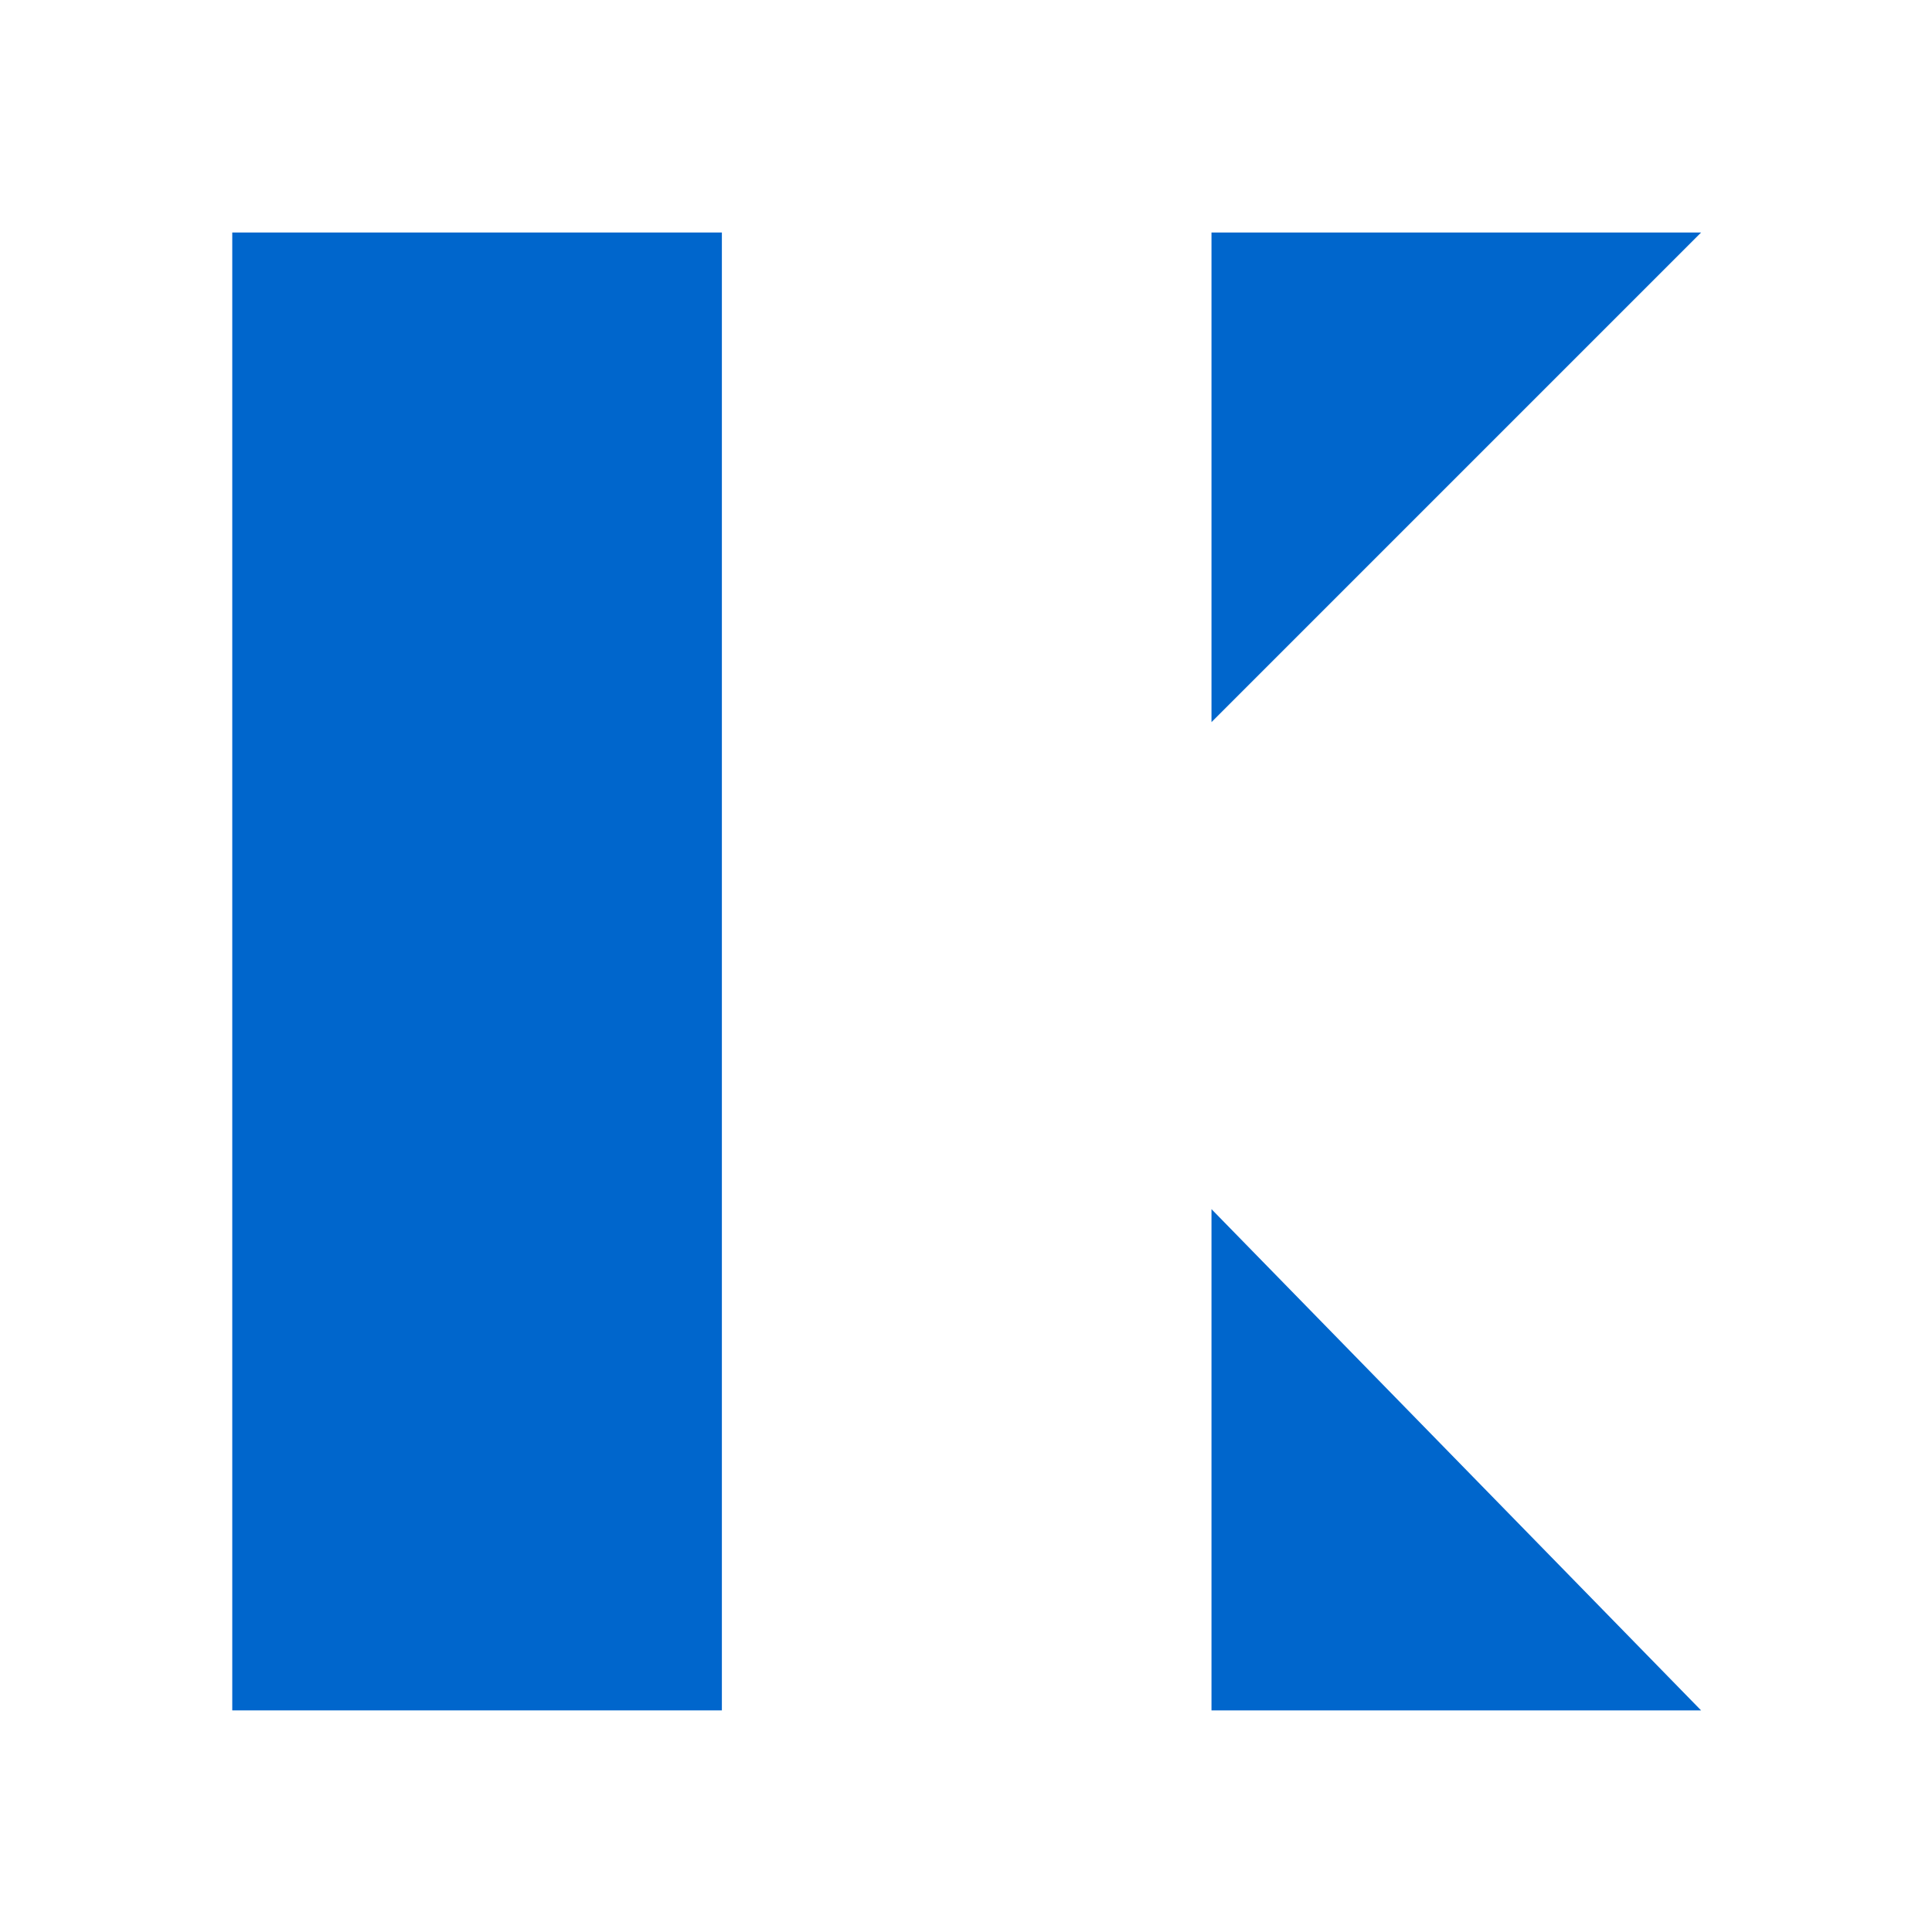
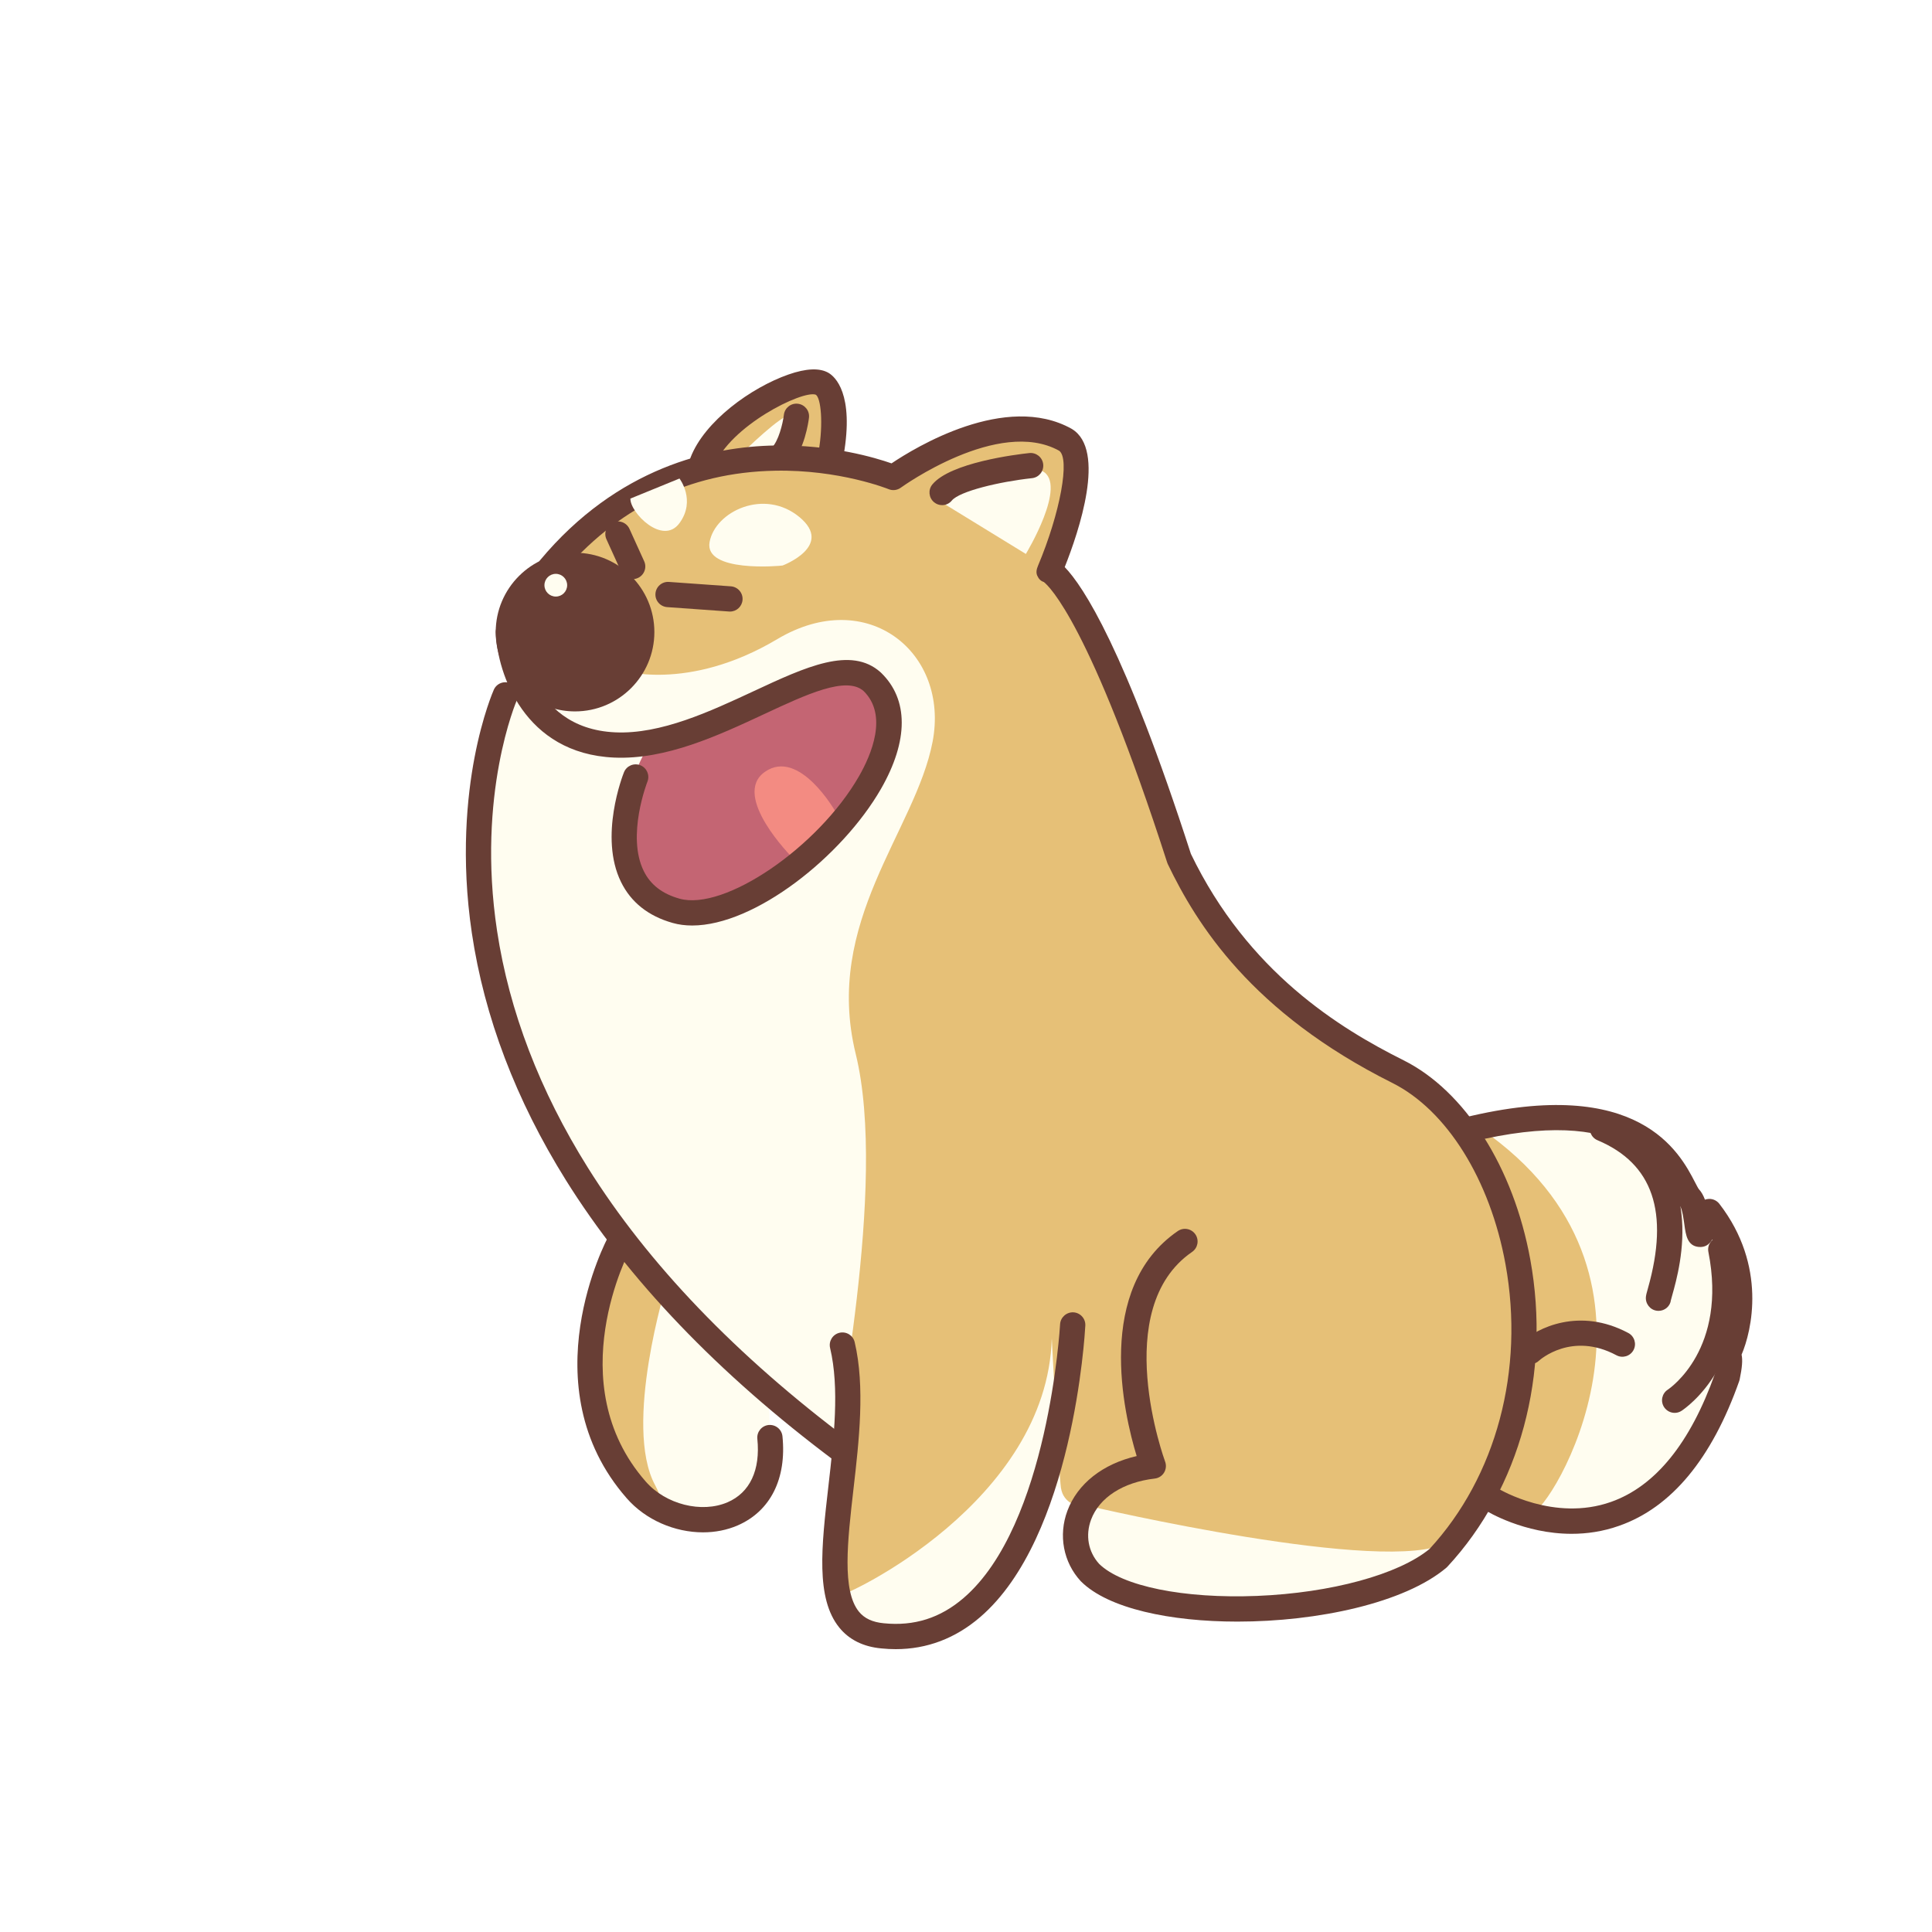
- <svg xmlns="http://www.w3.org/2000/svg" width="1417" height="1417" viewBox="0 0 1417 1417">
-   <defs>
-     <style>
-       .cls-1 {
-         fill: #06c;
-         fill-rule: evenodd;
-       }
-     </style>
-   </defs>
-   <path id="rectangular" class="cls-1" d="M170.35,170.525h359.1V1254.47H170.35V170.525Z" />
-   <path id="triangle-down" class="cls-1" d="M888.55,1254.47h359.1L888.55,886.825V1254.47Z" />
-   <path id="triangle-up" class="cls-1" d="M888.55,170.525h359.1l-359.1,359.1v-359.1Z" />
+ <svg xmlns="http://www.w3.org/2000/svg" xml:space="preserve" style="enable-background:new 0 0 500 500;" viewBox="0 0 500 500" y="0px" x="0px" id="图层_1" version="1.1">
+   <style type="text/css">
+ 	.st0{fill:#FFFDF0;}
+ 	.st1{fill:#E6C077;}
+ 	.st2{fill:#C46573;}
+ 	.st3{fill:#683E35;}
+ 	.st4{fill:#F38B82;}
+ </style>
+   <g>
+     <g>
+       <path d="M133.32,175.06c0,0-34.43,69.27,27.48,145.74c-3.64,6.47-16.19,35.2,0.4,61.91    c13.35,19.02,31.16,9.31,32.37,6.88c2.67-2.24,7.61-19.03,4.62-30.28c6.9,7.95,19.49,16.49,19.49,16.49s-0.6,23.99-1.65,31.94    c-1.05,7.95,6.6,14.69,11.25,15.59c4.65,0.9,34.47-0.16,42.97-40.05c3.52,1.47,10.27,4.99,10.27,4.99s-9.97,17.31,12.61,24.64    c22.59,7.33,66.59,5.28,76.56-7.92c9.97-13.2,13.79-17.6,13.79-17.6s9.68,5.28,19.07,5.87s40.19-3.81,45.47-42.83    c2.05-20.53-3.23-34.32-5.57-35.79c-2.35-1.47-11.44-22.59-25.23-23.47s-33.15-1.47-36.96,1.17c0,0-11.44-14.37-27.57-18.48    c-7.63-1.47-33.73-26.4-40.48-40.19c-6.75-13.79-33.15-82.43-38.72-85.07c-0.59-3.52,6.45-22,4.69-31.39    c-1.76-9.39-29.04-7.63-46.64,6.75c-9.68-3.52-14.37-4.69-14.37-4.69s0.29-18.19-5.28-20.83s-27.28,9.97-29.92,21.12    c-9.97,3.52-28.75,13.2-35.2,24.93C141.18,147.72,127.52,153.99,133.32,175.06z" class="st0" />
+     </g>
+     <g>
+       <path d="M160.4,173.38c0,0,17.43,5.91,40.77-7.98s44.61,3.55,40.18,26.59c-4.43,23.05-28.29,46.49-19.89,80.77    s-5.77,98.72-5.77,107.65s-1.29,32.66,1.1,32.66s54.22-24.43,55.41-66.73c0,0,1.79,34.56,2.38,38.73c0.6,4.17,4.77,4.77,4.77,4.77    l2.96,0.03c0,0,76.9,17.98,92.21,9.32c15.31-8.65,10.99-17.31,10.99-17.31s6.32,9.99,10.99,9.65    c4.66-0.33,40.94-59.25-10.65-97.53c0,0-30.29-20.97-47.93-33.29c-17.64-12.32-28.96-27.96-33.29-42.28    c-4.33-14.31-23.3-65.91-34.95-69.57c0,0,11.65-21.97,7.32-33.29s-35.29,2-44.94,9.32c-2.66-0.67-18.97-6.99-18.97-6.99    s8.99-18.31-1-18.97c-9.99-0.67-28.63,16.64-30.63,20.97c-2,4.33-32.29,16.98-36.28,25.96    C141.18,154.85,160.4,173.38,160.4,173.38z" class="st1" />
+     </g>
+     <g>
+       <g>
+         <g>
+           <path d="M172.51,332.24c0,0-11.31,36.62-2.98,52.1c8.34,15.48-22.63-4.76-18.16-36.62      c4.47-31.86,15.78-20.84,15.78-20.84L172.51,332.24z" class="st1" />
+         </g>
+         <g>
+           <path d="M168.56,191.76c0,0-9.79,14.52-6.12,28.86s22.21,20.81,38.48,8.57s34.98-34.63,26.76-49.32      C219.46,165.17,171.71,191.93,168.56,191.76z" class="st2" />
+         </g>
+         <g>
+           <path d="M192.3,117.05c0,0,9.94-9.83,12.42-9.72c2.48,0.11-5.29,10.15-5.29,10.15L192.3,117.05z" class="st0" />
+         </g>
+         <g>
+           <path d="M202.05,121.45c-0.84,0-1.67-0.32-2.31-0.96c-1.28-1.28-1.28-3.35,0-4.62c1.73-1.73,2.84-6.15,3.13-8.53      c0.22-1.79,1.84-3.07,3.64-2.85c1.79,0.22,3.07,1.84,2.85,3.63c-0.1,0.86-1.12,8.49-5,12.37      C203.72,121.13,202.89,121.45,202.05,121.45z" class="st3" />
+         </g>
+         <g>
+           <path d="M242.34,129.16c0,0,20.62-10.65,27.38-7.27s-4.23,21.47-4.23,21.47L242.34,129.16z" class="st0" />
+         </g>
+         <g>
+           <path d="M216.16,209.96c0,0-9.32-16.42-18.2-10.21c-8.88,6.21,7.1,22.19,7.1,22.19" class="st4" />
+         </g>
+         <g>
+           <path d="M231.81,426.8c-1.21,0-2.44-0.06-3.69-0.19c-4.66-0.42-8.34-2.23-10.9-5.38      c-6.16-7.58-4.62-21.03-2.83-36.61c1.43-12.46,2.91-25.34,0.44-35.76c-0.42-1.76,0.67-3.52,2.43-3.94      c1.76-0.41,3.52,0.67,3.93,2.43c2.73,11.53,1.12,25.6-0.31,38.01c-1.55,13.52-3.02,26.29,1.41,31.74c1.42,1.75,3.53,2.73,6.45,3      c7.86,0.79,14.6-1.35,20.64-6.54c21.96-18.84,24.94-70.32,24.97-70.84c0.1-1.8,1.66-3.17,3.44-3.09c1.8,0.1,3.19,1.63,3.09,3.44      c-0.12,2.23-3.15,54.78-27.23,75.45C247.24,424.02,239.91,426.8,231.81,426.8z" class="st3" />
+         </g>
+         <g>
+           <path d="M320.25,419.67c-17.35,0-33.45-3.37-40.48-10.39c-0.03-0.03-0.07-0.07-0.1-0.1      c-4.48-4.88-5.79-11.85-3.43-18.18c2.63-7.04,9.19-12.16,17.93-14.17c-3.37-11.05-10.9-43.41,10.64-58.23      c1.49-1.02,3.52-0.65,4.55,0.84c1.02,1.49,0.65,3.52-0.84,4.55c-21.44,14.74-7.13,53.88-6.99,54.27      c0.35,0.94,0.25,1.99-0.27,2.85c-0.52,0.86-1.42,1.43-2.41,1.54c-8.19,0.94-14.35,4.92-16.48,10.63      c-1.51,4.06-0.74,8.32,2.07,11.43c5.89,5.81,21.93,9.07,40.9,8.31c19.13-0.77,36.6-5.54,44.62-12.15      c17.29-18.75,24.64-46.28,19.66-73.7c-3.98-21.89-15.2-39.86-29.29-46.91c-36.46-18.23-50.62-41.06-58.11-56.64      c-0.06-0.13-0.12-0.27-0.16-0.41c-19.91-61.73-30.59-71.55-31.91-72.58c-0.83-0.27-1.31-0.8-1.69-1.61      c-0.4-0.84-0.19-1.73,0.17-2.59c5.78-13.74,8.36-27.89,5.44-29.8c-15.66-8.64-40.69,9.4-40.94,9.58      c-0.92,0.67-2.12,0.82-3.17,0.38c-0.12-0.05-12.7-5.11-29.44-4.77c-22.22,0.43-40.97,9.64-55.75,27.37      c-1.16,1.39-3.22,1.58-4.6,0.42c-1.39-1.16-1.57-3.22-0.42-4.6c20.06-24.07,44.2-29.45,60.91-29.72      c14.5-0.24,25.9,3.17,30.07,4.63c6.11-4.11,29.56-18.45,46.58-8.96c0.04,0.02,0.07,0.04,0.1,0.06      c8.95,5.44,1.8,26.54-1.86,35.74c4.77,4.94,15.52,21.17,32.65,74.22c14.76,30.59,38.47,45.14,55.04,53.42      c15.9,7.95,28.46,27.71,32.8,51.58c5.36,29.5-2.65,59.21-21.44,79.47c-0.09,0.1-0.19,0.19-0.29,0.28      C363.48,414.86,340.98,419.67,320.25,419.67z M270.27,150.67L270.27,150.67L270.27,150.67z" class="st3" />
+         </g>
+         <g>
+           <path d="M218.01,378.75c-0.68,0-1.37-0.21-1.96-0.65c-30.17-22.56-53.59-47.03-69.63-72.73      c-12.9-20.67-21.08-42.18-24.31-63.92c-2.88-19.4-1.21-35.41,0.7-45.42c2.09-10.95,4.88-17.27,4.99-17.53      c0.73-1.65,2.67-2.39,4.32-1.65c1.65,0.73,2.39,2.66,1.66,4.31l0,0c-0.11,0.24-10.51,24.32-5.14,59.75      c3.15,20.8,11.06,41.42,23.49,61.27c15.6,24.92,38.43,48.7,67.84,70.7c1.45,1.08,1.74,3.13,0.66,4.58      C219.99,378.29,219.01,378.75,218.01,378.75z" class="st3" />
+         </g>
+         <g>
+           <path d="M188.92,158.27c-0.08,0-0.16,0-0.24-0.01l-16.02-1.14c-1.8-0.13-3.16-1.69-3.03-3.49      c0.13-1.8,1.7-3.16,3.49-3.03l16.02,1.14c1.8,0.13,3.16,1.69,3.03,3.49C192.05,156.96,190.62,158.27,188.92,158.27z" class="st3" />
+         </g>
+         <g>
+           <path d="M163.74,149.88c-1.24,0-2.43-0.71-2.98-1.92l-3.81-8.39c-0.75-1.64-0.02-3.58,1.62-4.33      c1.64-0.75,3.58-0.02,4.33,1.62l3.81,8.39c0.75,1.64,0.02,3.58-1.62,4.33C164.65,149.78,164.19,149.88,163.74,149.88z" class="st3" />
+         </g>
+         <g>
+           <path d="M181.74,122.9c-0.39,0-0.78-0.07-1.16-0.21c-1.69-0.64-2.53-2.53-1.89-4.22      c3.61-9.48,15.75-18.18,25.34-21.54c4.62-1.62,8.13-1.76,10.41-0.42c1.61,0.95,6.67,5.3,3.88,21.36c-0.31,1.78-2,2.97-3.78,2.66      c-1.78-0.31-2.97-2-2.67-3.78c1.23-7.13,0.59-13.82-0.76-14.61c-3.46-1.2-22.31,8.12-26.33,18.65      C184.3,122.1,183.06,122.9,181.74,122.9z" class="st3" />
+         </g>
+         <g>
+           <path d="M243.82,130.73c-0.73,0-1.47-0.24-2.08-0.75c-1.39-1.15-1.59-3.21-0.45-4.6      c4.67-5.67,21.72-7.77,25.09-8.13c1.78-0.19,3.41,1.1,3.6,2.9s-1.1,3.41-2.9,3.6c-8.43,0.91-18.76,3.38-20.75,5.79      C245.7,130.32,244.76,130.73,243.82,130.73z" class="st3" />
+         </g>
+         <g>
+           <path d="M131.55,163.58c0,1.95,0.32,3.82,0.92,5.57c2.32,6.8,8.76,11.69,16.34,11.69c9.53,0,17.26-7.73,17.26-17.26      s-7.73-17.26-17.26-17.26C139.28,146.32,131.55,154.05,131.55,163.58z" class="st3" />
+           <path d="M148.82,184.11c-8.79,0-16.6-5.59-19.44-13.91c-0.72-2.13-1.09-4.36-1.09-6.62      c0-11.32,9.21-20.53,20.53-20.53s20.53,9.21,20.53,20.53S160.14,184.11,148.82,184.11z M148.82,149.59      c-7.72,0-13.99,6.28-13.99,13.99c0,1.55,0.25,3.07,0.74,4.51c1.93,5.67,7.26,9.48,13.25,9.48c7.71,0,13.99-6.28,13.99-13.99      C162.81,155.86,156.53,149.59,148.82,149.59z" class="st3" />
+         </g>
+         <g>
+           <path d="M179.14,239.52c-1.78,0-3.48-0.21-5.08-0.67c-6.27-1.77-10.75-5.33-13.33-10.57      c-5.79-11.76,0.48-27.74,0.75-28.41c0.67-1.68,2.57-2.49,4.25-1.82c1.67,0.67,2.49,2.57,1.82,4.25l0,0      c-0.05,0.14-5.46,13.99-0.95,23.12c1.75,3.55,4.78,5.89,9.24,7.15c11.6,3.28,35.92-13.3,46.46-31.67      c3.2-5.57,7.59-15.84,1.18-22.08c-4.46-3.92-14.77,0.88-25.67,5.97c-11.94,5.57-25.48,11.87-38.89,11.27      c-23.19-1.04-30.17-21.6-30.62-32.33c-0.08-1.8,1.32-3.33,3.13-3.4c1.79-0.07,3.33,1.33,3.4,3.13      c0.05,1.01,1.43,25.03,24.39,26.07c11.83,0.54,24.58-5.42,35.84-10.66c13.52-6.3,25.19-11.74,32.85-4.87      c0.03,0.03,0.06,0.05,0.08,0.08c7.17,6.9,7.17,17.59,0,30.09C217.91,221.68,195.36,239.52,179.14,239.52z" class="st3" />
+         </g>
+         <g>
+           <path d="M181.94,396.57c-7.29,0-14.82-3.18-19.75-8.83c-25.44-29.03-5.02-67.22-4.81-67.61      c0.87-1.58,2.85-2.17,4.44-1.3c1.58,0.87,2.16,2.85,1.3,4.43l0,0c-0.19,0.34-18.41,34.61,4,60.17      c5.16,5.91,14.46,8.26,21.19,5.35c5.77-2.5,8.51-8.33,7.69-16.41c-0.18-1.8,1.13-3.4,2.92-3.58c1.8-0.17,3.4,1.13,3.58,2.92      c1.11,10.99-3.12,19.39-11.6,23.07C188.11,395.99,185.05,396.57,181.94,396.57z" class="st3" />
+         </g>
+         <g>
+           <path d="M396.01,353.06c-0.88,0-1.76-0.35-2.4-1.05c-1.22-1.32-1.15-3.37,0.16-4.6c4.05-3.79,15.04-9.17,27.64-2.43      c1.59,0.85,2.19,2.83,1.34,4.42c-0.85,1.59-2.83,2.19-4.42,1.34c-11.53-6.17-19.76,1.14-20.1,1.45      C397.59,352.78,396.8,353.06,396.01,353.06z" class="st3" />
+         </g>
+         <g>
+           <path d="M433.41,365.65c-1.07,0-2.12-0.53-2.75-1.49c-0.98-1.51-0.55-3.53,0.95-4.51      c0.66-0.44,15.46-10.62,10.52-35.65c-0.35-1.77,0.8-3.49,2.57-3.84c1.77-0.35,3.49,0.8,3.84,2.57      c5.84,29.56-12.57,41.88-13.36,42.39C434.64,365.48,434.02,365.65,433.41,365.65z" class="st3" />
+         </g>
+         <g>
+           <path d="M429.22,339.25c-0.14,0-0.28-0.01-0.42-0.03c-1.79-0.22-3.06-1.9-2.83-3.69c0.06-0.51,0.23-1.09,0.52-2.13      c5.56-19.73,1.29-32.26-13.06-38.31c-1.66-0.7-2.44-2.62-1.74-4.28c0.7-1.67,2.62-2.44,4.28-1.74      c11.19,4.72,17.82,13.33,19.17,24.91c1.06,9.06-1.34,17.56-2.36,21.2c-0.16,0.57-0.29,1-0.34,1.25      C432.24,338.08,430.84,339.25,429.22,339.25z" class="st3" />
+         </g>
+         <g>
+           <circle r="2.94" cy="151.45" cx="143.84" class="st0" />
+         </g>
+       </g>
+       <g>
+         <path d="M406.74,396.95c-12.32,0-21.8-5.76-22.32-6.08c-1.54-0.95-2.01-2.97-1.06-4.5s2.96-2.01,4.5-1.06     c0.23,0.14,14.35,8.6,29.08,3.38c11.47-4.06,20.52-15.23,26.9-33.2c0.26-1.31,0.38-2.16,0.44-2.7c-0.04-0.05-0.07-0.1-0.1-0.15     c-0.27-0.42-1.06-1.9,0.03-3.65c0.33-0.66,6.52-13.83-1.06-28.21c-0.84,1.36-1.89,2.05-3.47,1.93c-3-0.23-3.4-3.13-3.75-5.69     c-0.17-1.25-0.57-4.17-1.13-4.87c-0.71-0.76-1.23-1.77-1.95-3.17c-3.6-6.96-12.04-23.27-52.36-13.4     c-1.75,0.42-3.52-0.64-3.95-2.4c-0.43-1.75,0.64-3.52,2.4-3.95c45.31-11.09,55.79,9.13,59.73,16.74c0.36,0.69,0.8,1.55,0.99,1.78     c0.7,0.75,1.2,1.7,1.58,2.73c0.18-0.07,0.36-0.12,0.55-0.15c1.21-0.23,2.43,0.25,3.18,1.22c12.42,16.1,8.35,32.97,5.75,39.03     c0.31,1.4,0.14,3.37-0.5,6.44c-0.03,0.14-0.07,0.29-0.12,0.42c-7.09,20.08-17.53,32.67-31.03,37.42     C414.8,396.38,410.63,396.95,406.74,396.95z M444.28,348.88c-0.01,0.02-0.03,0.04-0.05,0.07     C444.25,348.93,444.27,348.91,444.28,348.88z" class="st3" />
+       </g>
+       <g>
+         <path d="M202.54,146.35c-0.72,0.14-20.34,1.88-18.9-6.06c1.44-7.94,14.14-13.99,23.23-6.49     S202.54,146.35,202.54,146.35z" class="st0" />
+       </g>
+       <g>
+         <path d="M175.85,123.84c0,0,4.33,5.63,0,11.54c-4.33,5.92-12.84-2.74-12.7-6.35" class="st0" />
+       </g>
+     </g>
+   </g>
</svg>
